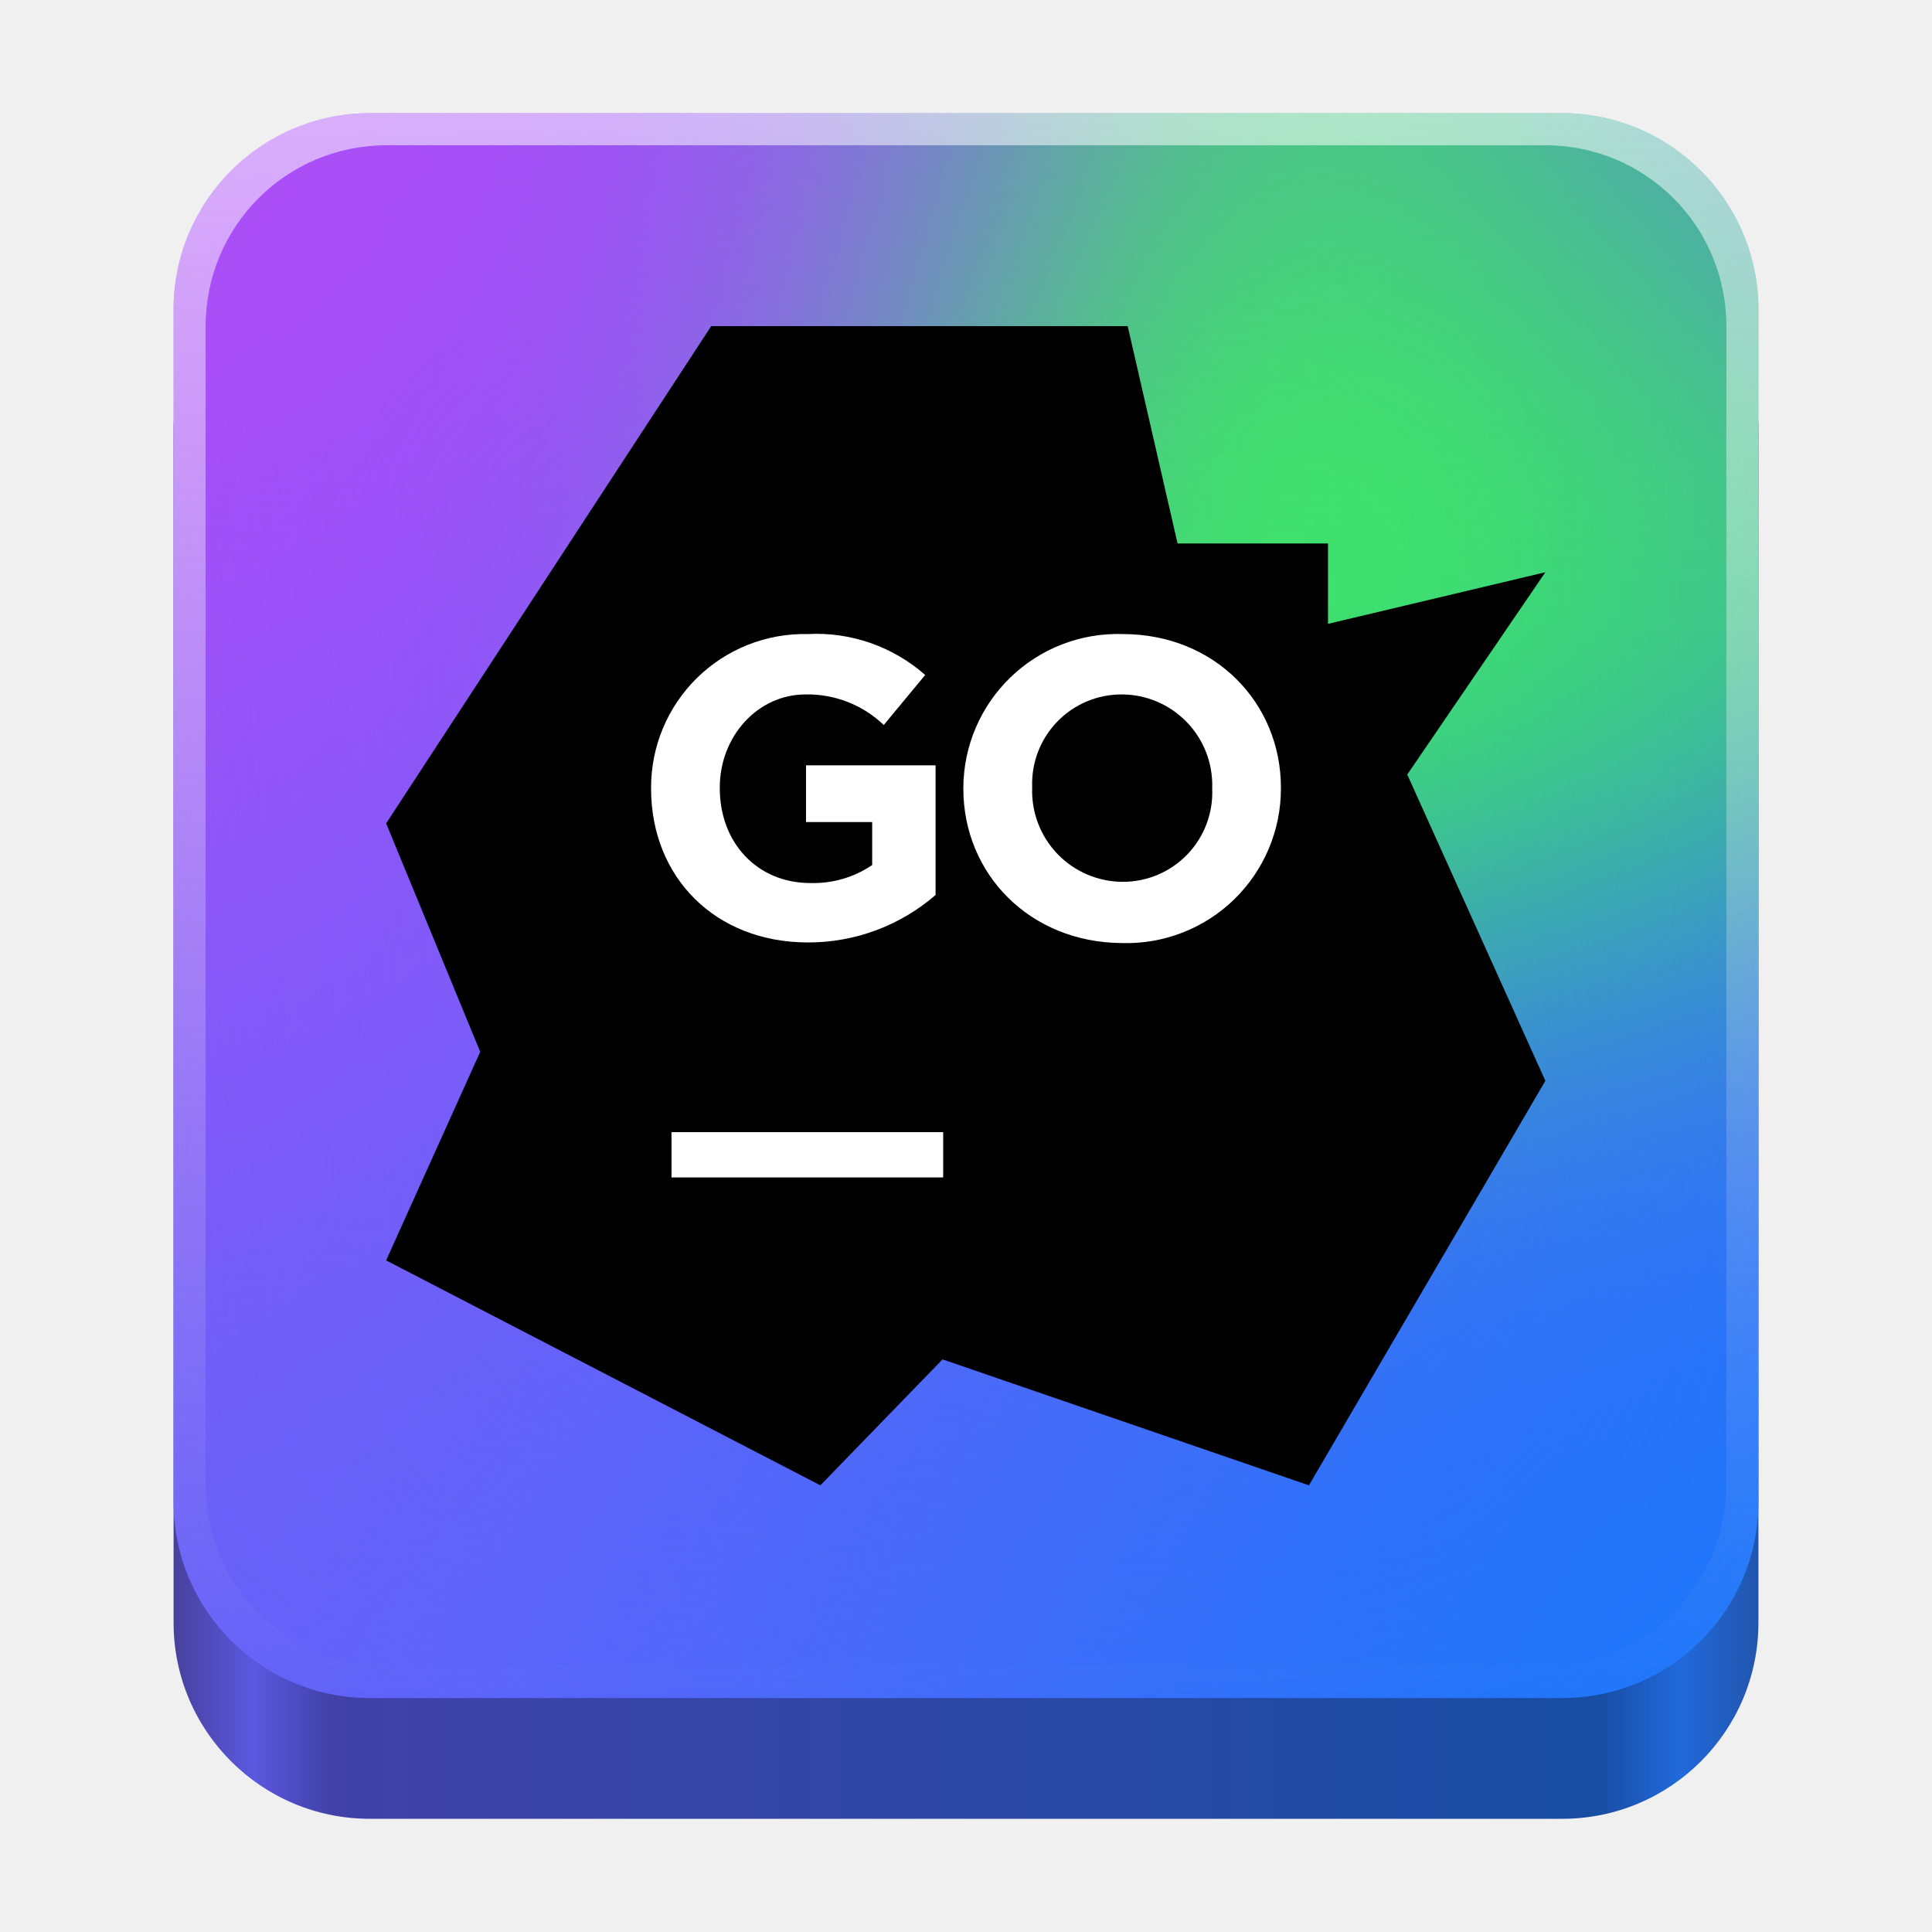
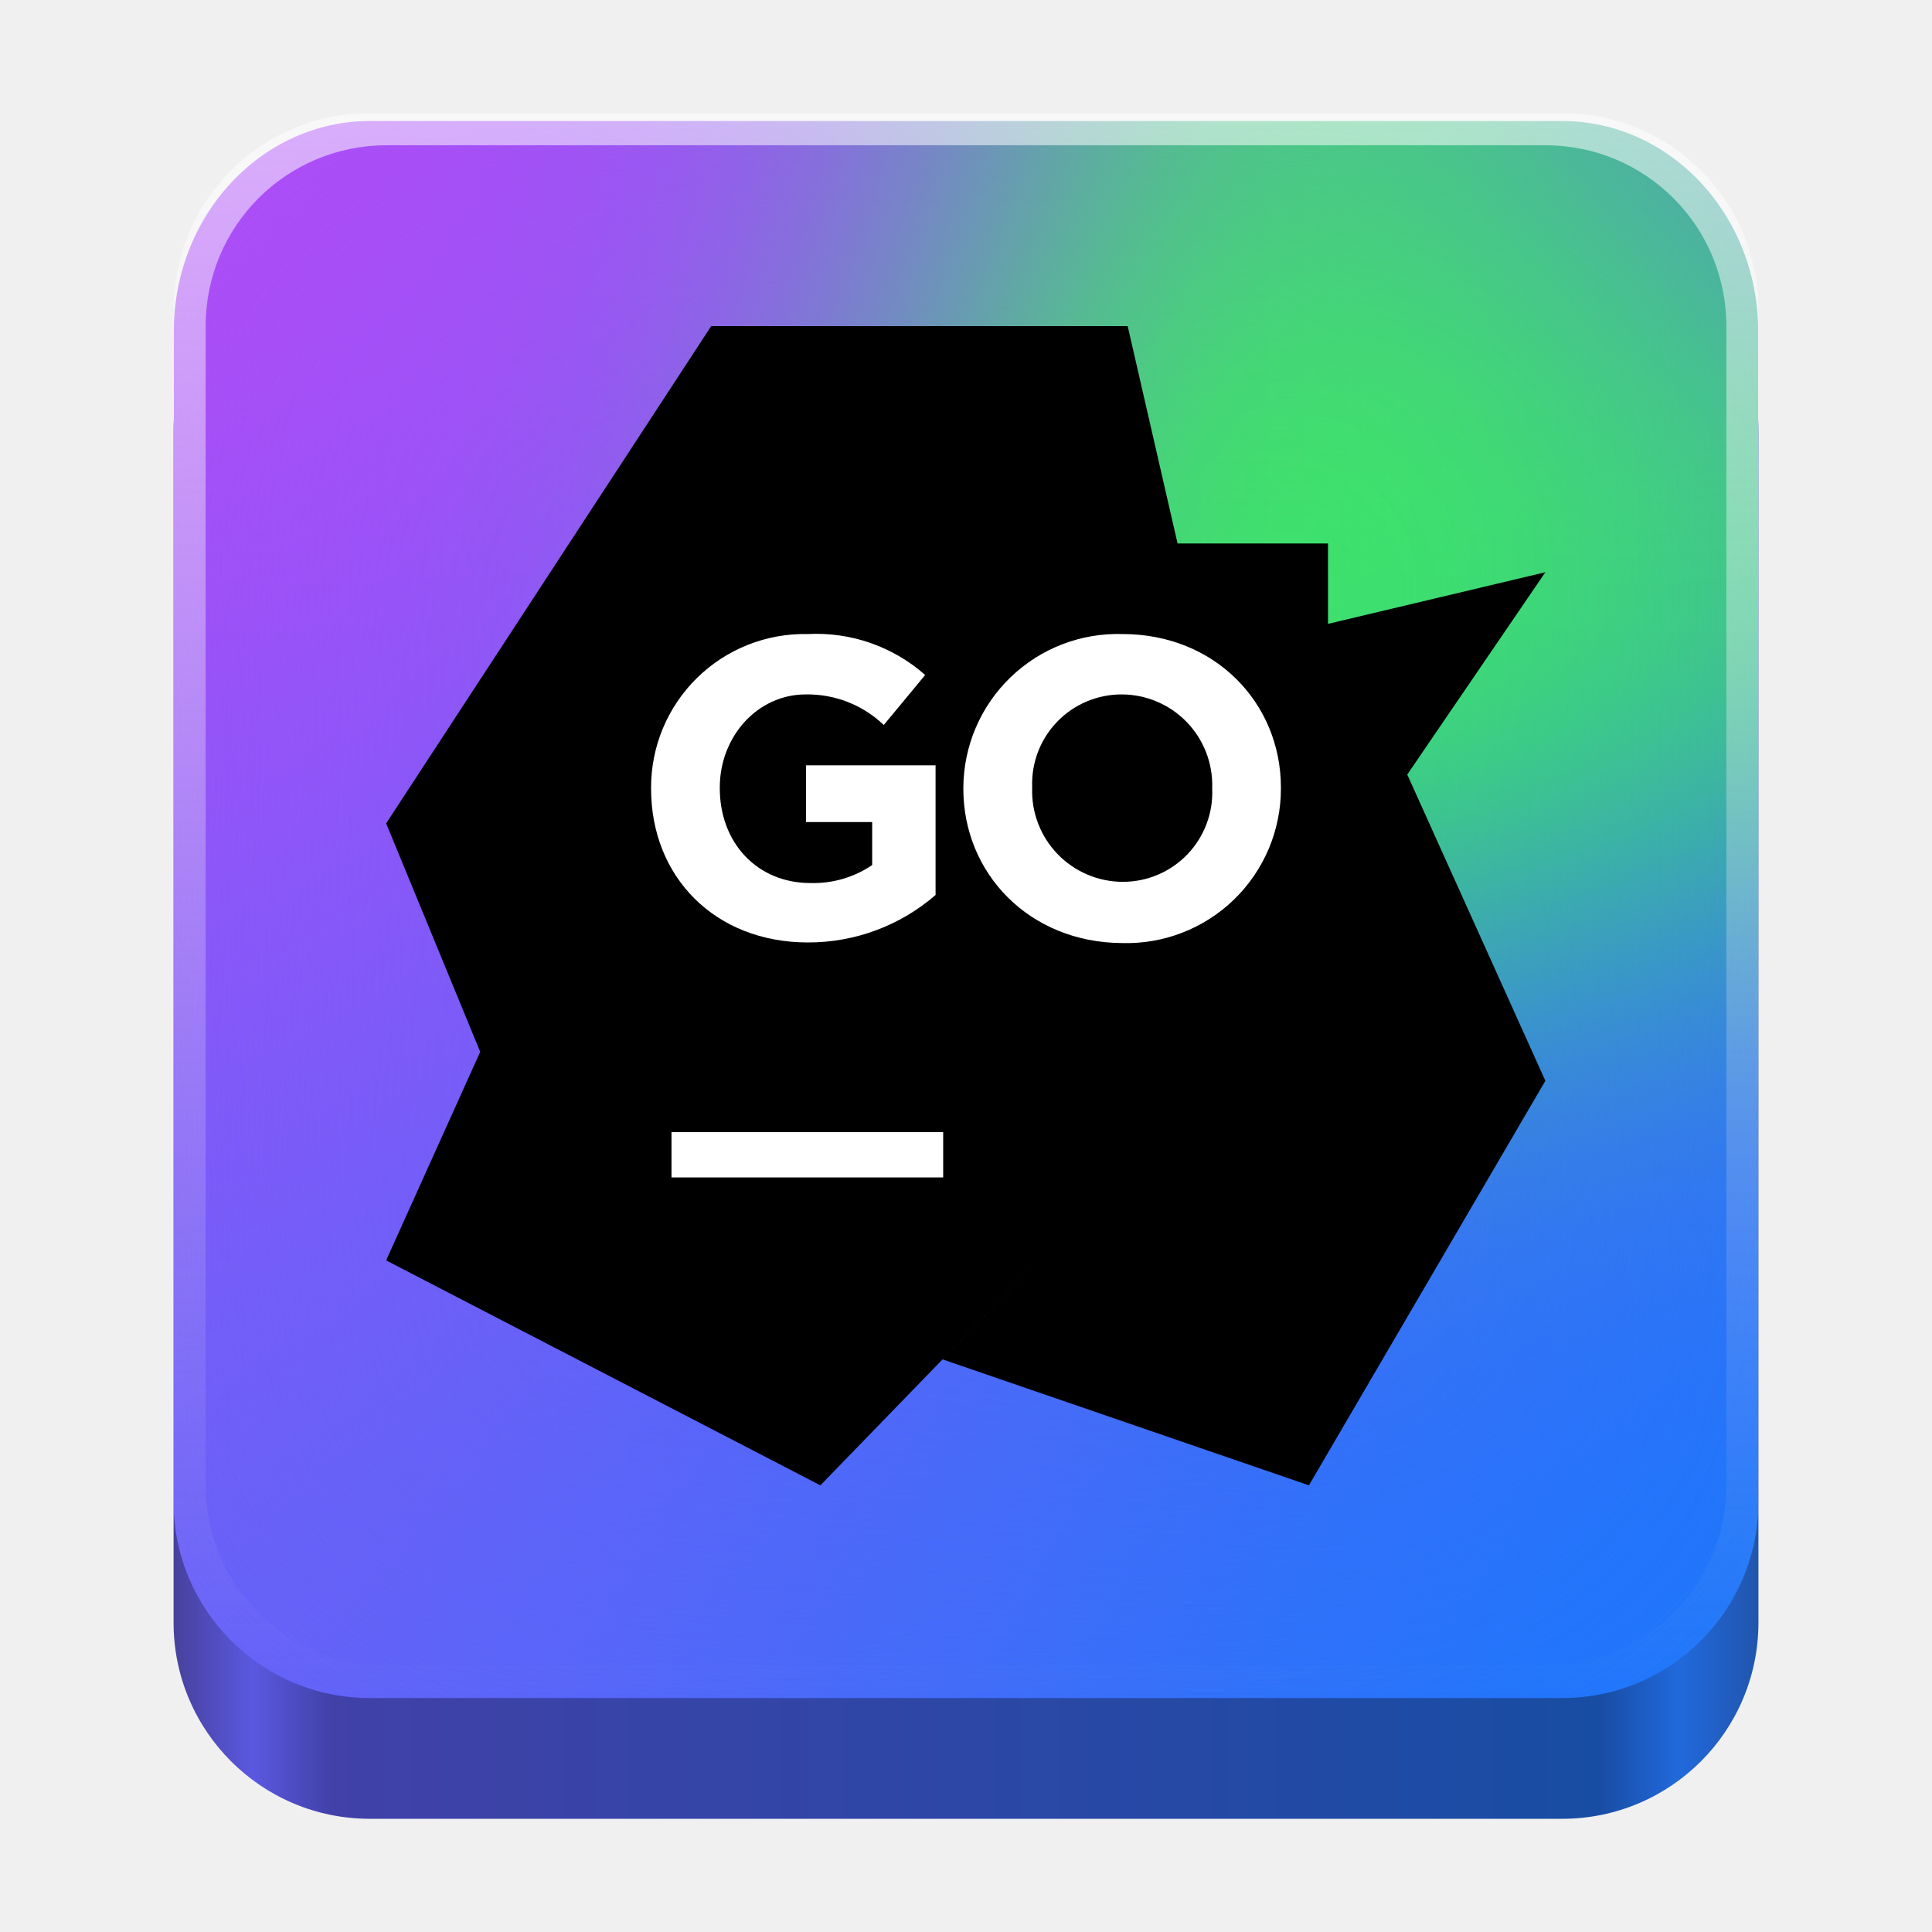
<svg xmlns="http://www.w3.org/2000/svg" xmlns:xlink="http://www.w3.org/1999/xlink" width="128" height="128" viewBox="0 0 128 128" version="1.1" id="svg5" xml:space="preserve">
  <defs id="defs2">
    <linearGradient id="linearGradient11616">
      <stop style="stop-color:#b74af7;stop-opacity:1" offset="0" id="stop11612" />
      <stop style="stop-color:#0d7bfa;stop-opacity:1" offset="1" id="stop11614" />
    </linearGradient>
    <linearGradient id="linearGradient404">
      <stop style="stop-color:#e6e6e6;stop-opacity:0;" offset="0" id="stop400" />
      <stop style="stop-color:#ffffff;stop-opacity:0.545;" offset="1" id="stop402" />
    </linearGradient>
    <linearGradient y2="236" x2="96" y1="236" x1="32" gradientTransform="translate(604.8168,170.5864)" gradientUnits="userSpaceOnUse" id="linearGradient1099" xlink:href="#linearGradient1036" />
    <linearGradient id="linearGradient1036">
      <stop id="stop1032" offset="0" style="stop-color:#d5d3cf;stop-opacity:1;" />
      <stop id="stop1034" offset="1" style="stop-color:#f6f5f4;stop-opacity:1" />
    </linearGradient>
    <radialGradient r="32" fy="-76" fx="-244" cy="-76" cx="-244" gradientTransform="matrix(0.8833333,0,0,0.8833333,-460.3502,463.1197)" gradientUnits="userSpaceOnUse" id="radialGradient1103" xlink:href="#linearGradient1069" />
    <linearGradient id="linearGradient1069">
      <stop id="stop1065" offset="0" style="stop-color:#d5d3cf;stop-opacity:1" />
      <stop id="stop1067-1" offset="1" style="stop-color:#949390;stop-opacity:1" />
    </linearGradient>
    <linearGradient gradientUnits="userSpaceOnUse" y2="232" x2="64" y1="262.5" x1="64" id="linearGradient1027" xlink:href="#linearGradient1025" gradientTransform="translate(-470.5864,432.8168)" />
    <linearGradient id="linearGradient1025">
      <stop id="stop1021" offset="0" style="stop-color:#9a9996;stop-opacity:1" />
      <stop id="stop1023" offset="1" style="stop-color:#77767b;stop-opacity:1" />
    </linearGradient>
    <clipPath clipPathUnits="userSpaceOnUse" id="clipPath1609-7">
      <path id="path1611-5" d="m 252,116 28,-28 v -8 h -36 v 36 z" style="fill:#e74747;stroke:none;stroke-width:0.25px;stroke-linecap:butt;stroke-linejoin:miter;stroke-opacity:1" />
    </clipPath>
    <linearGradient id="linearGradient8241">
      <stop style="stop-color:#47419c;stop-opacity:1;" offset="0" id="stop8237" />
      <stop style="stop-color:#5b58e0;stop-opacity:1;" offset="0.05" id="stop9349" />
      <stop style="stop-color:#4141a8;stop-opacity:1;" offset="0.1" id="stop21746" />
      <stop style="stop-color:#184da4;stop-opacity:1;" offset="0.9" id="stop21940" />
      <stop style="stop-color:#2169dc;stop-opacity:1;" offset="0.95" id="stop9351" />
      <stop style="stop-color:#2155ad;stop-opacity:1;" offset="1" id="stop8239" />
    </linearGradient>
    <radialGradient r="32" fy="-76" fx="-244" cy="-76" cx="-244" gradientTransform="matrix(0.8833333,0,0,0.8833333,-460.3502,463.1197)" gradientUnits="userSpaceOnUse" id="radialGradient1103-5" xlink:href="#linearGradient1069" />
    <clipPath clipPathUnits="userSpaceOnUse" id="clipPath1609-7-7">
      <path id="path1611-5-0" d="m 252,116 28,-28 v -8 h -36 v 36 z" style="fill:#e74747;stroke:none;stroke-width:0.25px;stroke-linecap:butt;stroke-linejoin:miter;stroke-opacity:1" />
    </clipPath>
    <clipPath clipPathUnits="userSpaceOnUse" id="clipPath744">
      <rect style="fill:#1e88e5;fill-opacity:1;stroke-width:0.265" id="rect746" width="541.867" height="541.867" x="0" y="1.5987212e-14" rx="79.375" ry="79.375" />
    </clipPath>
    <clipPath clipPathUnits="userSpaceOnUse" id="clipPath62">
      <rect style="fill:#1e88e5;fill-opacity:1;stroke-width:0.265" id="rect64" width="541.867" height="541.867" x="2.2507105e-05" y="-0.422" rx="79.375" ry="79.375" />
    </clipPath>
    <linearGradient xlink:href="#linearGradient8241" id="linearGradient8243" x1="11.5" y1="120.5" x2="116.5" y2="120.5" gradientUnits="userSpaceOnUse" />
    <radialGradient r="32" fy="-76" fx="-244" cy="-76" cx="-244" gradientTransform="matrix(0.8833333,0,0,0.8833333,-460.3502,463.1197)" gradientUnits="userSpaceOnUse" id="radialGradient1103-6" xlink:href="#linearGradient1069" />
    <clipPath clipPathUnits="userSpaceOnUse" id="clipPath1609-7-2">
      <path id="path1611-5-3" d="m 252,116 28,-28 v -8 h -36 v 36 z" style="fill:#e74747;stroke:none;stroke-width:0.25px;stroke-linecap:butt;stroke-linejoin:miter;stroke-opacity:1" />
    </clipPath>
    <radialGradient r="32" fy="-76" fx="-244" cy="-76" cx="-244" gradientTransform="matrix(0.8833333,0,0,0.8833333,-460.3502,463.1197)" gradientUnits="userSpaceOnUse" id="radialGradient1103-56" xlink:href="#linearGradient1069" />
    <clipPath clipPathUnits="userSpaceOnUse" id="clipPath1609-7-0">
      <path id="path1611-5-9" d="m 252,116 28,-28 v -8 h -36 v 36 z" style="fill:#e74747;stroke:none;stroke-width:0.25px;stroke-linecap:butt;stroke-linejoin:miter;stroke-opacity:1" />
    </clipPath>
    <clipPath clipPathUnits="userSpaceOnUse" id="clipPath37">
      <rect style="fill:#1a1a1a;fill-opacity:1;stroke-width:0.265" id="rect39" width="541.867" height="541.867" x="-2.6626146e-06" y="3.241" rx="79.375" ry="79.375" />
    </clipPath>
    <clipPath clipPathUnits="userSpaceOnUse" id="clipPath22042">
      <rect style="fill:#333333;fill-opacity:1;stroke-width:0.013" id="rect22044" width="27.32" height="27.484" x="166.968" y="105.404" rx="4.002" ry="4.026" />
    </clipPath>
    <clipPath clipPathUnits="userSpaceOnUse" id="clipPath1039">
      <rect style="fill:#b3b3b3;fill-opacity:1;stroke-width:0.265" id="rect1041" width="541.867" height="541.867" x="2.5931527e-05" y="-0" rx="79.375" ry="79.375" />
    </clipPath>
    <clipPath clipPathUnits="userSpaceOnUse" id="clipPath154">
      <rect style="fill:#b3b3b3;fill-opacity:1;stroke-width:0.265" id="rect156" width="541.867" height="541.867" x="-2.9218751e-05" y="-0" rx="79.375" ry="79.375" />
    </clipPath>
    <linearGradient xlink:href="#linearGradient404" id="linearGradient406" x1="64" y1="112.5" x2="64" y2="7.5" gradientUnits="userSpaceOnUse" />
    <linearGradient id="a" gradientUnits="userSpaceOnUse" x1="38.78" x2="95.91" y1="41.59" y2="41.59" gradientTransform="translate(260.425,-3.53)">
      <stop offset="0" stop-color="#21d789" id="stop500" />
      <stop offset="1" stop-color="#07c3f2" id="stop502" />
    </linearGradient>
    <linearGradient id="b" gradientUnits="userSpaceOnUse" x1="-29.18" x2="88.46" y1="85.52" y2="-1.32" gradientTransform="translate(260.425,-3.53)">
      <stop offset=".01" stop-color="#fcf84a" id="stop505" />
      <stop offset=".11" stop-color="#a7eb62" id="stop507" />
      <stop offset=".21" stop-color="#5fe077" id="stop509" />
      <stop offset=".27" stop-color="#32da84" id="stop511" />
      <stop offset=".31" stop-color="#21d789" id="stop513" />
      <stop offset=".58" stop-color="#21d789" id="stop515" />
      <stop offset=".6" stop-color="#21d789" id="stop517" />
      <stop offset=".69" stop-color="#20d68c" id="stop519" />
      <stop offset=".76" stop-color="#1ed497" id="stop521" />
      <stop offset=".83" stop-color="#19d1a9" id="stop523" />
      <stop offset=".9" stop-color="#13ccc2" id="stop525" />
      <stop offset=".97" stop-color="#0bc6e1" id="stop527" />
      <stop offset="1" stop-color="#07c3f2" id="stop529" />
    </linearGradient>
    <linearGradient id="c" gradientUnits="userSpaceOnUse" x1="17.3" x2="36.92" y1="110.99" y2="49.42" gradientTransform="translate(260.425,-3.53)">
      <stop offset="0" stop-color="#21d789" id="stop532" />
      <stop offset=".16" stop-color="#24d888" id="stop534" />
      <stop offset=".3" stop-color="#2fd985" id="stop536" />
      <stop offset=".43" stop-color="#41dc80" id="stop538" />
      <stop offset=".55" stop-color="#5ae079" id="stop540" />
      <stop offset=".67" stop-color="#7ae46f" id="stop542" />
      <stop offset=".79" stop-color="#a1ea64" id="stop544" />
      <stop offset=".9" stop-color="#cff157" id="stop546" />
      <stop offset="1" stop-color="#fcf84a" id="stop548" />
    </linearGradient>
    <linearGradient id="d" gradientUnits="userSpaceOnUse" x1="43.28" x2="85.97" y1="57.46" y2="0.06" gradientTransform="translate(260.425,-3.53)">
      <stop offset="0" stop-color="#21d789" id="stop551" />
      <stop offset=".09" stop-color="#23d986" id="stop553" />
      <stop offset=".17" stop-color="#2ade7b" id="stop555" />
      <stop offset=".25" stop-color="#36e669" id="stop557" />
      <stop offset=".27" stop-color="#3bea62" id="stop559" />
      <stop offset=".35" stop-color="#47eb61" id="stop561" />
      <stop offset=".49" stop-color="#67ed5d" id="stop563" />
      <stop offset=".69" stop-color="#9af156" id="stop565" />
      <stop offset=".92" stop-color="#e0f64d" id="stop567" />
      <stop offset="1" stop-color="#fcf84a" id="stop569" />
    </linearGradient>
    <linearGradient id="e" gradientUnits="userSpaceOnUse" x1="108.58" x2="22.55" y1="64.77" y2="63.97" gradientTransform="translate(260.425,-3.53)">
      <stop offset=".39" stop-color="#fcf84a" id="stop572" />
      <stop offset=".46" stop-color="#ecf74c" id="stop574" />
      <stop offset=".61" stop-color="#c1f451" id="stop576" />
      <stop offset=".82" stop-color="#7eef5a" id="stop578" />
      <stop offset="1" stop-color="#3bea62" id="stop580" />
    </linearGradient>
    <linearGradient xlink:href="#linearGradient11616" id="linearGradient11827" x1="12.773" y1="20.475" x2="108.029" y2="115.731" gradientUnits="userSpaceOnUse" />
    <filter height="1.686" width="1.686" y="-0.343" x="-0.343" style="color-interpolation-filters:sRGB;" id="filter13914">
      <feGaussianBlur stdDeviation="15 15" result="blur" id="feGaussianBlur13908" />
      <feColorMatrix values="1 0 0 0 0 0 1 0 0 0 0 0 1 0 0 0 0 0 50 0 " result="colormatrix" id="feColorMatrix13910" />
      <feComposite in="colormatrix" in2="SourceGraphic" operator="in" id="feComposite13912" />
    </filter>
    <linearGradient id="e-3" gradientUnits="userSpaceOnUse" x1="10.99" x2="95.54" y1="41.31" y2="41.31" gradientTransform="translate(215.7997,33.75467)">
      <stop offset=".31" stop-color="#21d789" id="stop274" />
      <stop offset=".49" stop-color="#59a3b2" id="stop276" />
      <stop offset=".77" stop-color="#b74af7" id="stop278" />
      <stop offset="1" stop-color="#ff45ed" id="stop280" />
    </linearGradient>
    <linearGradient id="d-6" gradientUnits="userSpaceOnUse" x1="10.48" x2="94.6" y1="52.51" y2="98.96" gradientTransform="translate(215.7997,33.75467)">
      <stop offset=".08" stop-color="#21d789" id="stop269" />
      <stop offset=".89" stop-color="#6b57ff" id="stop271" />
    </linearGradient>
    <linearGradient id="c-7" gradientUnits="userSpaceOnUse" x1="27.62" x2="34.52" y1="52.97" y2="83.01" gradientTransform="translate(215.7997,33.75467)">
      <stop offset="0" stop-color="#6b57ff" id="stop256" />
      <stop offset=".02" stop-color="#685cfb" id="stop258" />
      <stop offset=".28" stop-color="#4a91ca" id="stop260" />
      <stop offset=".51" stop-color="#34b7a7" id="stop262" />
      <stop offset=".69" stop-color="#26ce91" id="stop264" />
      <stop offset=".8" stop-color="#21d789" id="stop266" />
    </linearGradient>
    <linearGradient id="b-5" gradientUnits="userSpaceOnUse" x1="66.85" x2="73.95" y1="30.12" y2="11.96" gradientTransform="translate(215.7997,33.75467)">
      <stop offset="0" stop-color="#6b57ff" id="stop251" />
      <stop offset=".95" stop-color="#21d789" id="stop253" />
    </linearGradient>
    <linearGradient id="a-3" gradientUnits="userSpaceOnUse" x1="92.39" x2="95.19" y1="40.62" y2="65.06" gradientTransform="translate(215.7997,33.75467)">
      <stop offset=".16" stop-color="#21d789" id="stop244" />
      <stop offset=".54" stop-color="#419fbc" id="stop246" />
      <stop offset="1" stop-color="#6b57ff" id="stop248" />
    </linearGradient>
    <linearGradient id="c-3" gradientUnits="userSpaceOnUse" x1="17.84" x2="87.09" y1="88.36" y2="43.86" gradientTransform="translate(216.2331,11.66845)">
      <stop offset="0" stop-color="#087cfa" id="stop278-6" />
      <stop offset=".1" stop-color="#1598d3" id="stop280-7" />
      <stop offset=".22" stop-color="#23b6aa" id="stop282" />
      <stop offset=".35" stop-color="#2dcc8b" id="stop284" />
      <stop offset=".46" stop-color="#35dd74" id="stop286" />
      <stop offset=".57" stop-color="#39e767" id="stop288" />
      <stop offset=".67" stop-color="#3bea62" id="stop290" />
    </linearGradient>
    <linearGradient id="b-53" x1="37.54" x2="60.33" xlink:href="#a-5" y1="34.26" y2="8.33" gradientTransform="translate(216.2331,11.66845)" />
    <linearGradient id="a-5" gradientUnits="userSpaceOnUse" x1="99.03" x2="61.54" y1="59.18" y2="90.91">
      <stop offset="0" stop-color="#087cfa" id="stop264-6" />
      <stop offset=".02" stop-color="#0d7bfa" id="stop266-2" />
      <stop offset=".37" stop-color="#5566f9" id="stop268" />
      <stop offset=".66" stop-color="#8a57f8" id="stop270" />
      <stop offset=".88" stop-color="#ab4ef7" id="stop272" />
      <stop offset="1" stop-color="#b74af7" id="stop274-9" />
    </linearGradient>
+     <clipPath clipPathUnits="userSpaceOnUse" id="clipPath465">
+       <rect style="fill:url(#linearGradient469);fill-opacity:1;stroke:#000000;stroke-width:1.035;stroke-opacity:0" id="rect467" width="104.965" height="112.465" x="11.517" y="8.017" rx="12.996" ry="13.924" />
+     </clipPath>
+     <linearGradient xlink:href="#linearGradient8241" id="linearGradient469" gradientUnits="userSpaceOnUse" gradientTransform="matrix(0.9996689,0,0,1.071098,0.02118787,-8.584627)" x1="11.5" y1="120.5" x2="116.5" y2="120.5" />
  </defs>
  <g id="layer2">
-     <rect style="fill:url(#linearGradient8243);fill-opacity:1;stroke:#000000;stroke-opacity:0" id="rect440" width="105" height="105" x="11.5" y="15.5" rx="13" ry="13" />
-     <g id="g8188" style="filter:url(#filter13914)">
-       <rect style="fill:url(#linearGradient11827);fill-opacity:1" id="rect358" width="105" height="105" x="11.5" y="7.5" rx="13" ry="13" />
-       <circle style="fill:#3bea62;fill-opacity:1;stroke:none;stroke-width:2.729;stroke-linecap:round" id="path11472" cx="86.329" cy="37.671" r="28.048" />
-     </g>
-     <path id="rect364" style="fill:url(#linearGradient406);fill-opacity:1" d="M 24.5 7.5 C 17.298 7.5 11.5 13.298 11.5 20.5 L 11.5 99.5 C 11.5 106.702 17.298 112.5 24.5 112.5 L 103.5 112.5 C 110.702 112.5 116.5 106.702 116.5 99.5 L 116.5 20.5 C 116.5 13.298 110.702 7.5 103.5 7.5 L 24.5 7.5 z M 25.623 9.623 L 102.377 9.623 C 109.025 9.623 114.377 14.975 114.377 21.623 L 114.377 98.377 C 114.377 105.025 109.025 110.377 102.377 110.377 L 25.623 110.377 C 18.975 110.377 13.623 105.025 13.623 98.377 L 13.623 21.623 C 13.623 14.975 18.975 9.623 25.623 9.623 z " />
-     <path id="path293" style="fill:#000000;fill-opacity:1;stroke-width:0.8" d="m 47.119,21.607 -21.536,32.944 6.233,15.136 -6.233,13.817 28.769,14.903 13.967,-14.4 h 0.002 l -5.873,6.056 24.272,8.344 15.664,-26.8 -9.15,-20.292 9.15,-13.403 -14.4,3.42 v -5.325 h -9.967 l -3.305,-14.4 z" />
-     <g fill="#ffffff" id="g309" transform="matrix(0.8,0,0,0.8,21.98402,18.00755)">
-       <path d="m 28.13,71.25 h 22.5 V 75 h -22.5 z" id="path303" />
-       <path d="M 26.44,42.81 V 42.74 A 12.7,12.7 0 0 1 39.41,30 a 13.62,13.62 0 0 1 9.73,3.39 l -3.43,4.14 A 9.13,9.13 0 0 0 39.24,35 c -4,0 -7.11,3.5 -7.11,7.7 v 0.07 c 0,4.53 3.11,7.85 7.5,7.85 a 8.67,8.67 0 0 0 5.12,-1.49 v -3.56 h -5.48 v -4.7 H 50 v 10.74 a 16.07,16.07 0 0 1 -10.57,3.93 c -7.69,0 -12.99,-5.41 -12.99,-12.73 z" id="path305" />
-       <path d="M 52.3,42.81 V 42.74 A 12.79,12.79 0 0 1 65.49,30 c 7.63,0 13.11,5.69 13.11,12.72 v 0.07 A 12.79,12.79 0 0 1 65.42,55.59 C 57.78,55.54 52.3,49.85 52.3,42.81 Z m 20.61,0 V 42.74 A 7.51,7.51 0 0 0 65.42,35 7.4,7.4 0 0 0 58,42.67 v 0.07 a 7.52,7.52 0 0 0 7.5,7.78 7.4,7.4 0 0 0 7.41,-7.71 z" id="path307" />
+     <g id="g13533">
+       <rect style="fill:url(#linearGradient8243);fill-opacity:1;stroke:#000000;stroke-opacity:0" id="rect440" width="105" height="105" x="11.5" y="15.5" rx="13" ry="13" />
+       <g id="g8188" style="filter:url(#filter13914)" clip-path="url(#clipPath465)">
+         <rect style="fill:url(#linearGradient11827);fill-opacity:1" id="rect358" width="105" height="105" x="11.5" y="7.5" rx="13" ry="13" />
+         <circle style="fill:#3bea62;fill-opacity:1;stroke:none;stroke-width:2.729;stroke-linecap:round" id="path11472" cx="86.329" cy="37.671" r="28.048" />
+       </g>
+       <path id="rect364" style="fill:url(#linearGradient406);fill-opacity:1" d="M 24.5 7.5 C 17.298 7.5 11.5 13.298 11.5 20.5 L 11.5 99.5 C 11.5 106.702 17.298 112.5 24.5 112.5 L 103.5 112.5 C 110.702 112.5 116.5 106.702 116.5 99.5 L 116.5 20.5 C 116.5 13.298 110.702 7.5 103.5 7.5 L 24.5 7.5 z M 25.623 9.623 L 102.377 9.623 C 109.025 9.623 114.377 14.975 114.377 21.623 L 114.377 98.377 C 114.377 105.025 109.025 110.377 102.377 110.377 L 25.623 110.377 C 18.975 110.377 13.623 105.025 13.623 98.377 L 13.623 21.623 C 13.623 14.975 18.975 9.623 25.623 9.623 z " />
+       <path id="path293" style="fill:#000000;fill-opacity:1;stroke-width:0.8" d="m 47.119,21.607 -21.536,32.944 6.233,15.136 -6.233,13.817 28.769,14.903 13.967,-14.4 h 0.002 l -5.873,6.056 24.272,8.344 15.664,-26.8 -9.15,-20.292 9.15,-13.403 -14.4,3.42 v -5.325 h -9.967 l -3.305,-14.4 z" />
+       <g fill="#ffffff" id="g309" transform="matrix(0.8,0,0,0.8,21.98402,18.00755)">
+         <path d="m 28.13,71.25 h 22.5 V 75 h -22.5 z" id="path303" />
+         <path d="M 26.44,42.81 V 42.74 A 12.7,12.7 0 0 1 39.41,30 a 13.62,13.62 0 0 1 9.73,3.39 l -3.43,4.14 A 9.13,9.13 0 0 0 39.24,35 c -4,0 -7.11,3.5 -7.11,7.7 v 0.07 c 0,4.53 3.11,7.85 7.5,7.85 a 8.67,8.67 0 0 0 5.12,-1.49 v -3.56 h -5.48 v -4.7 H 50 v 10.74 a 16.07,16.07 0 0 1 -10.57,3.93 c -7.69,0 -12.99,-5.41 -12.99,-12.73 z" id="path305" />
+         <path d="M 52.3,42.81 V 42.74 A 12.79,12.79 0 0 1 65.49,30 c 7.63,0 13.11,5.69 13.11,12.72 v 0.07 A 12.79,12.79 0 0 1 65.42,55.59 C 57.78,55.54 52.3,49.85 52.3,42.81 Z m 20.61,0 V 42.74 A 7.51,7.51 0 0 0 65.42,35 7.4,7.4 0 0 0 58,42.67 v 0.07 a 7.52,7.52 0 0 0 7.5,7.78 7.4,7.4 0 0 0 7.41,-7.71 z" id="path307" />
+       </g>
    </g>
  </g>
</svg>
